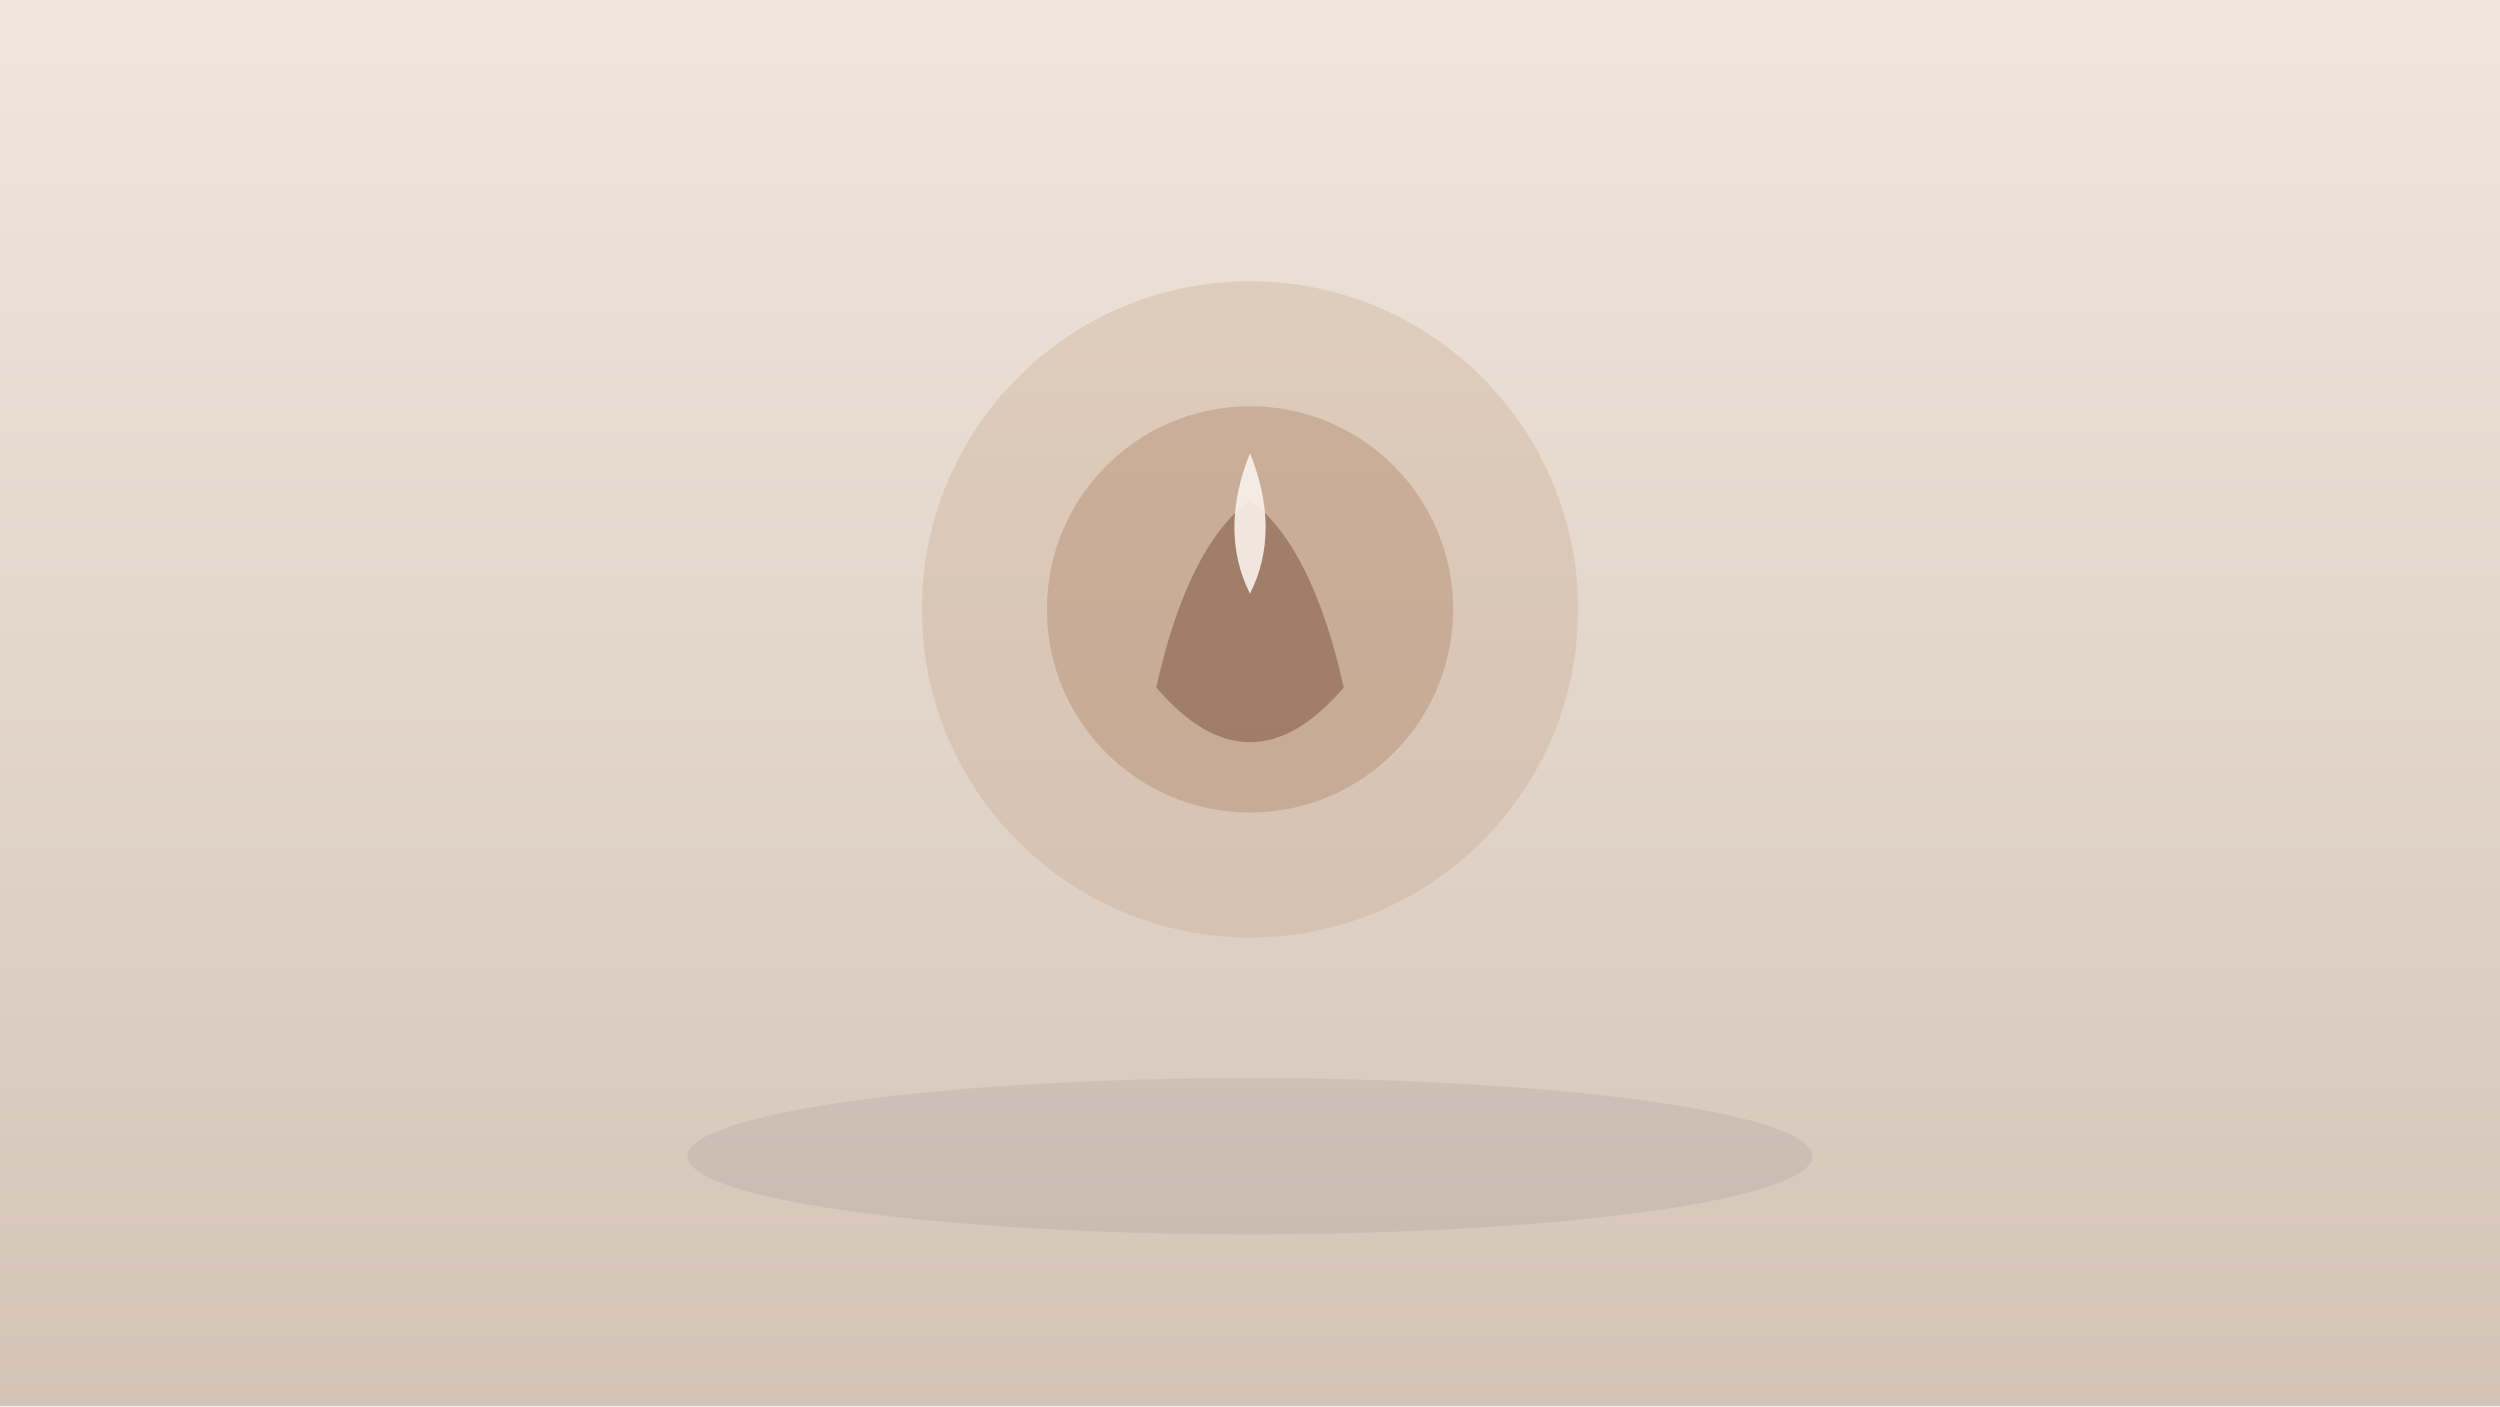
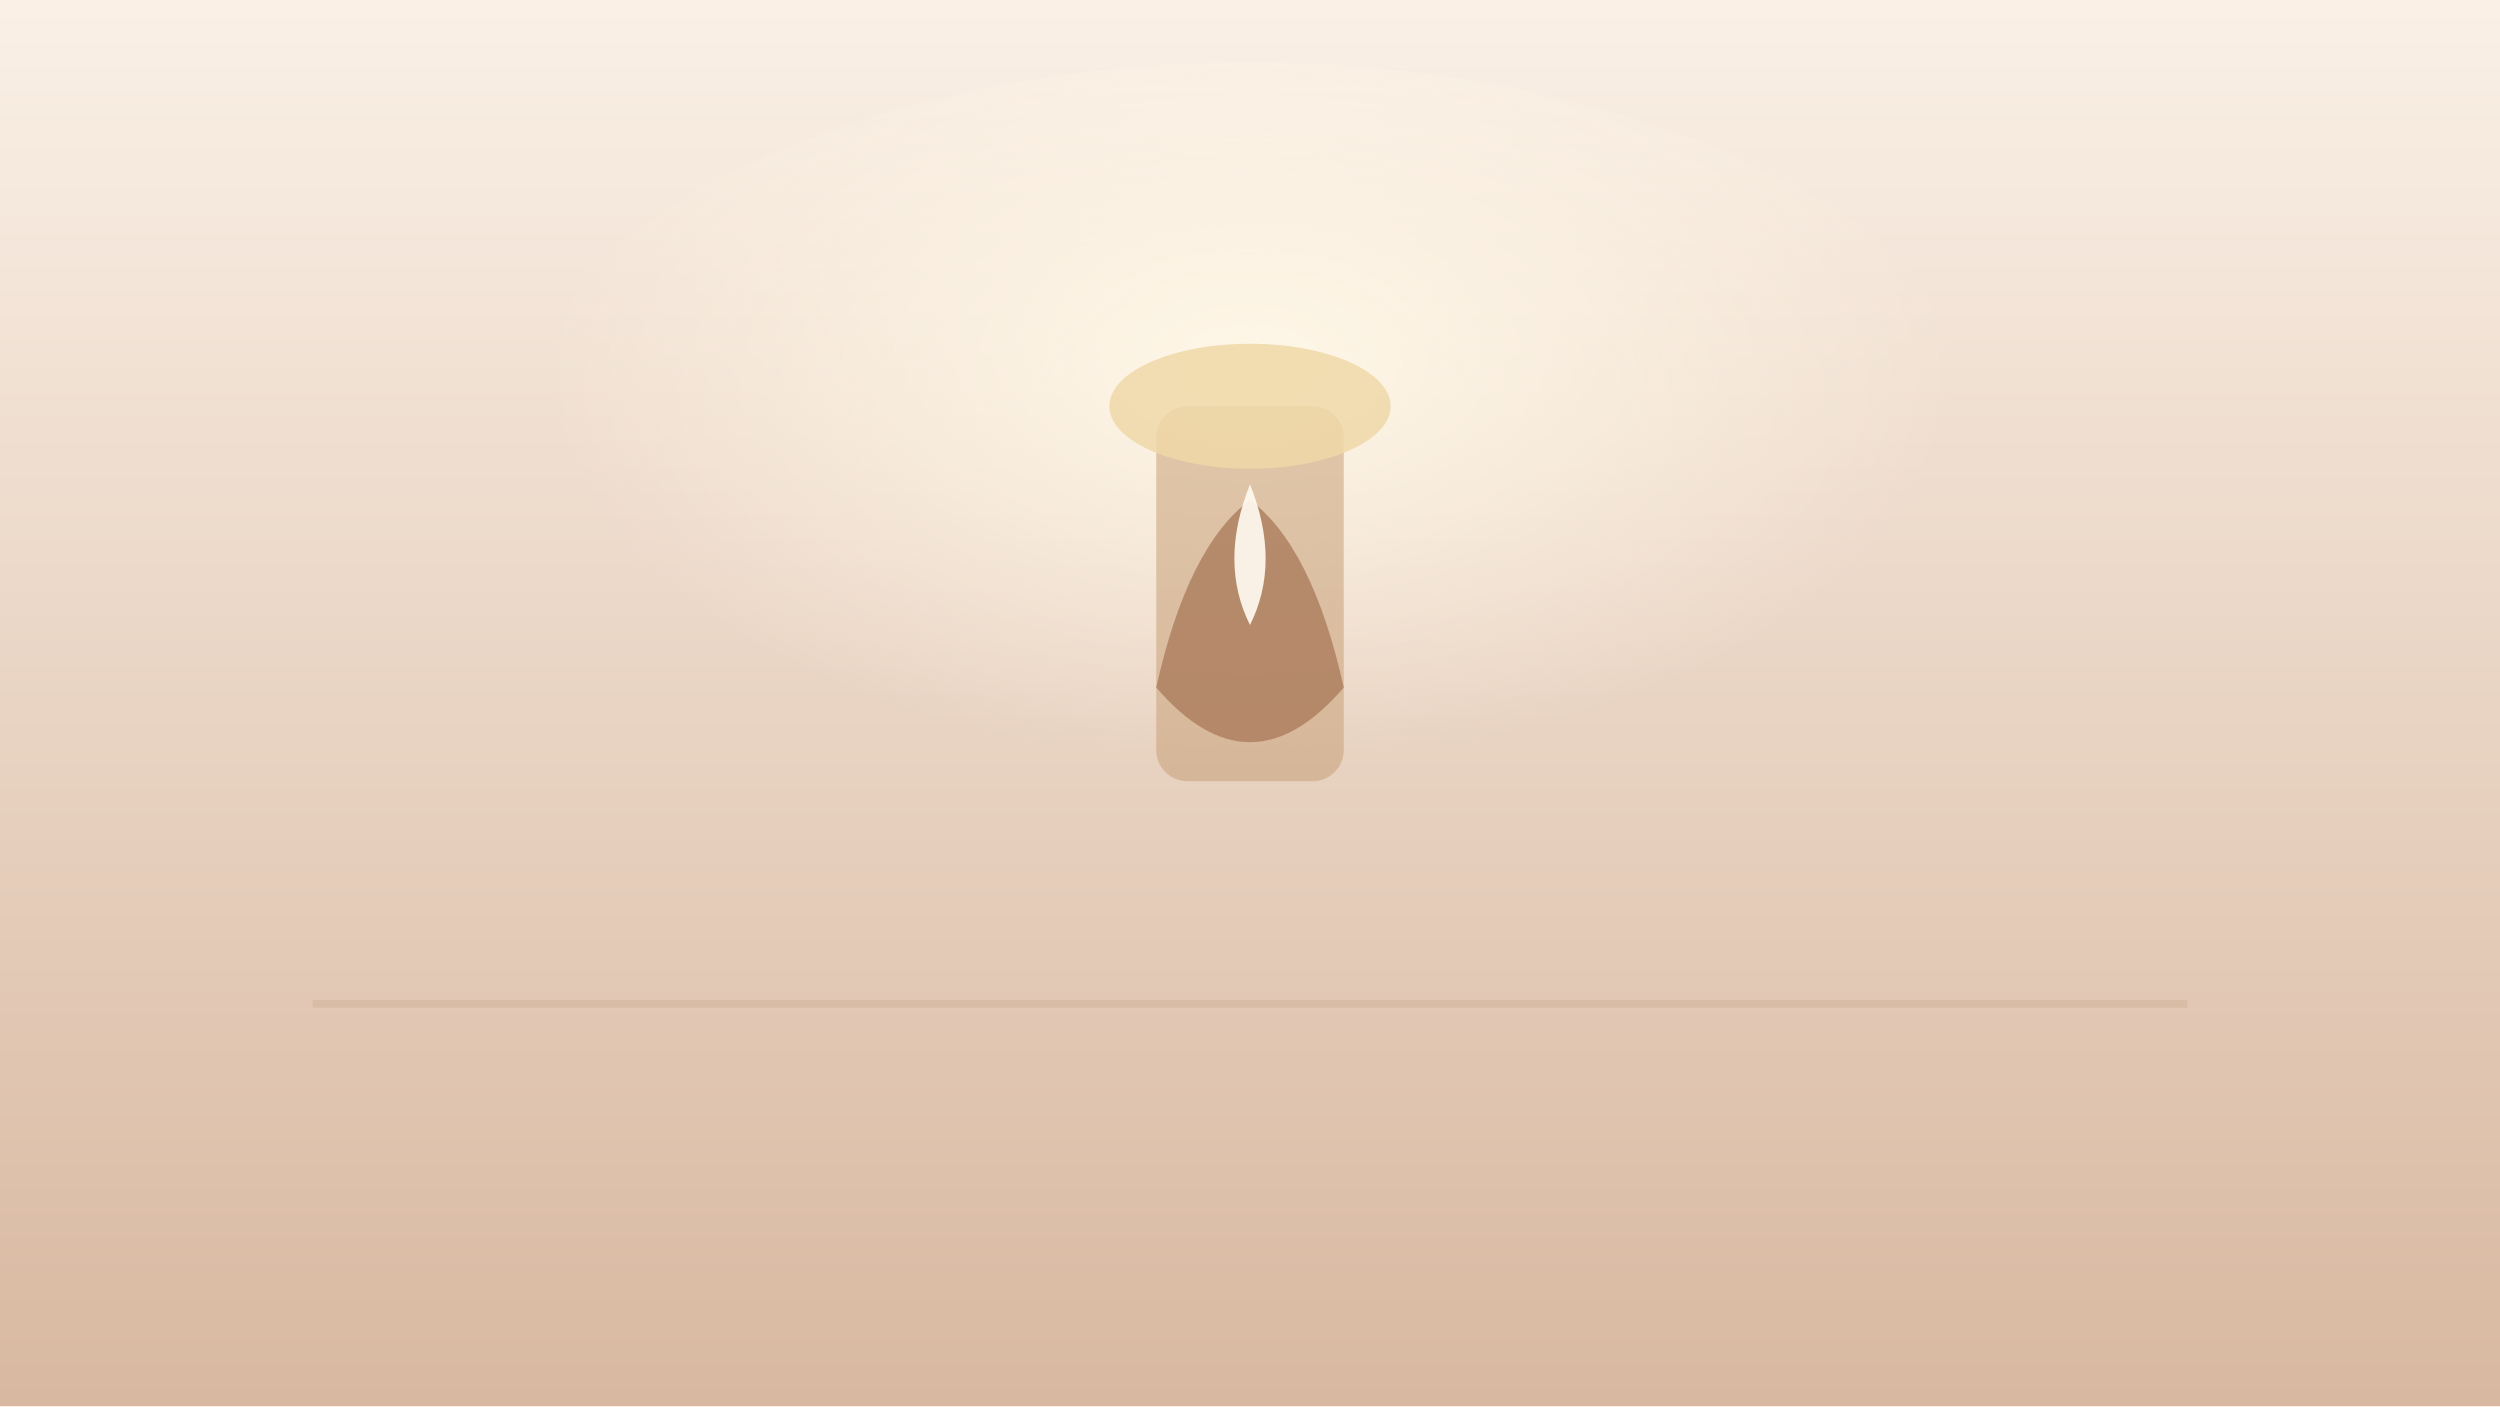
<svg xmlns="http://www.w3.org/2000/svg" viewBox="0 0 320 180" role="img">
  <defs>
-     <linearGradient id="sky" x1="0" y1="0" x2="0" y2="1">
-       <stop offset="0" stop-color="#f0e6dc" />
-       <stop offset="1" stop-color="#d4c4b8" />
+     <linearGradient id="g" x1="0" y1="0" x2="0" y2="1">
+       <stop offset="0" stop-color="#faf0e6" />
+       <stop offset="1" stop-color="#d8b8a0" />
    </linearGradient>
+     <radialGradient id="lamp" cx="0.5" cy="0.35" r="0.45">
+       <stop offset="0" stop-color="#fff8e8" stop-opacity="0.95" />
+       <stop offset="1" stop-color="#fff8e8" stop-opacity="0" />
+     </radialGradient>
  </defs>
-   <rect width="320" height="180" fill="url(#sky)" />
-   <circle cx="160" cy="78" r="42" fill="#c9a88e" opacity="0.35" />
-   <circle cx="160" cy="78" r="26" fill="#b89278" opacity="0.5" />
-   <path d="M148 88 q12 14 24 0 q-4 -18 -12 -24 q-8 6 -12 24Z" fill="#9a7560" opacity="0.85" />
-   <path d="M160 58 q4 10 0 18 q-4 -8 0 -18Z" fill="#f8f2ea" opacity="0.9" />
-   <ellipse cx="160" cy="148" rx="72" ry="10" fill="#000" opacity="0.06" />
+   <rect width="320" height="180" fill="url(#g)" />
+   <ellipse cx="160" cy="64" rx="100" ry="56" fill="url(#lamp)" />
+   <rect x="148" y="52" width="24" height="48" rx="4" fill="#c9a078" opacity="0.55" />
+   <ellipse cx="160" cy="52" rx="18" ry="8" fill="#f0d8a8" opacity="0.85" />
+   <path d="M148 88 q12 14 24 0 q-4 -18 -12 -24 q-8 6 -12 24Z" fill="#a87858" opacity="0.75" />
+   <path d="M160 62 q4 10 0 18 q-4 -8 0 -18Z" fill="#fffaf0" opacity="0.92" />
+   <rect x="40" y="128" width="240" height="1" fill="#a87858" opacity="0.15" />
</svg>
